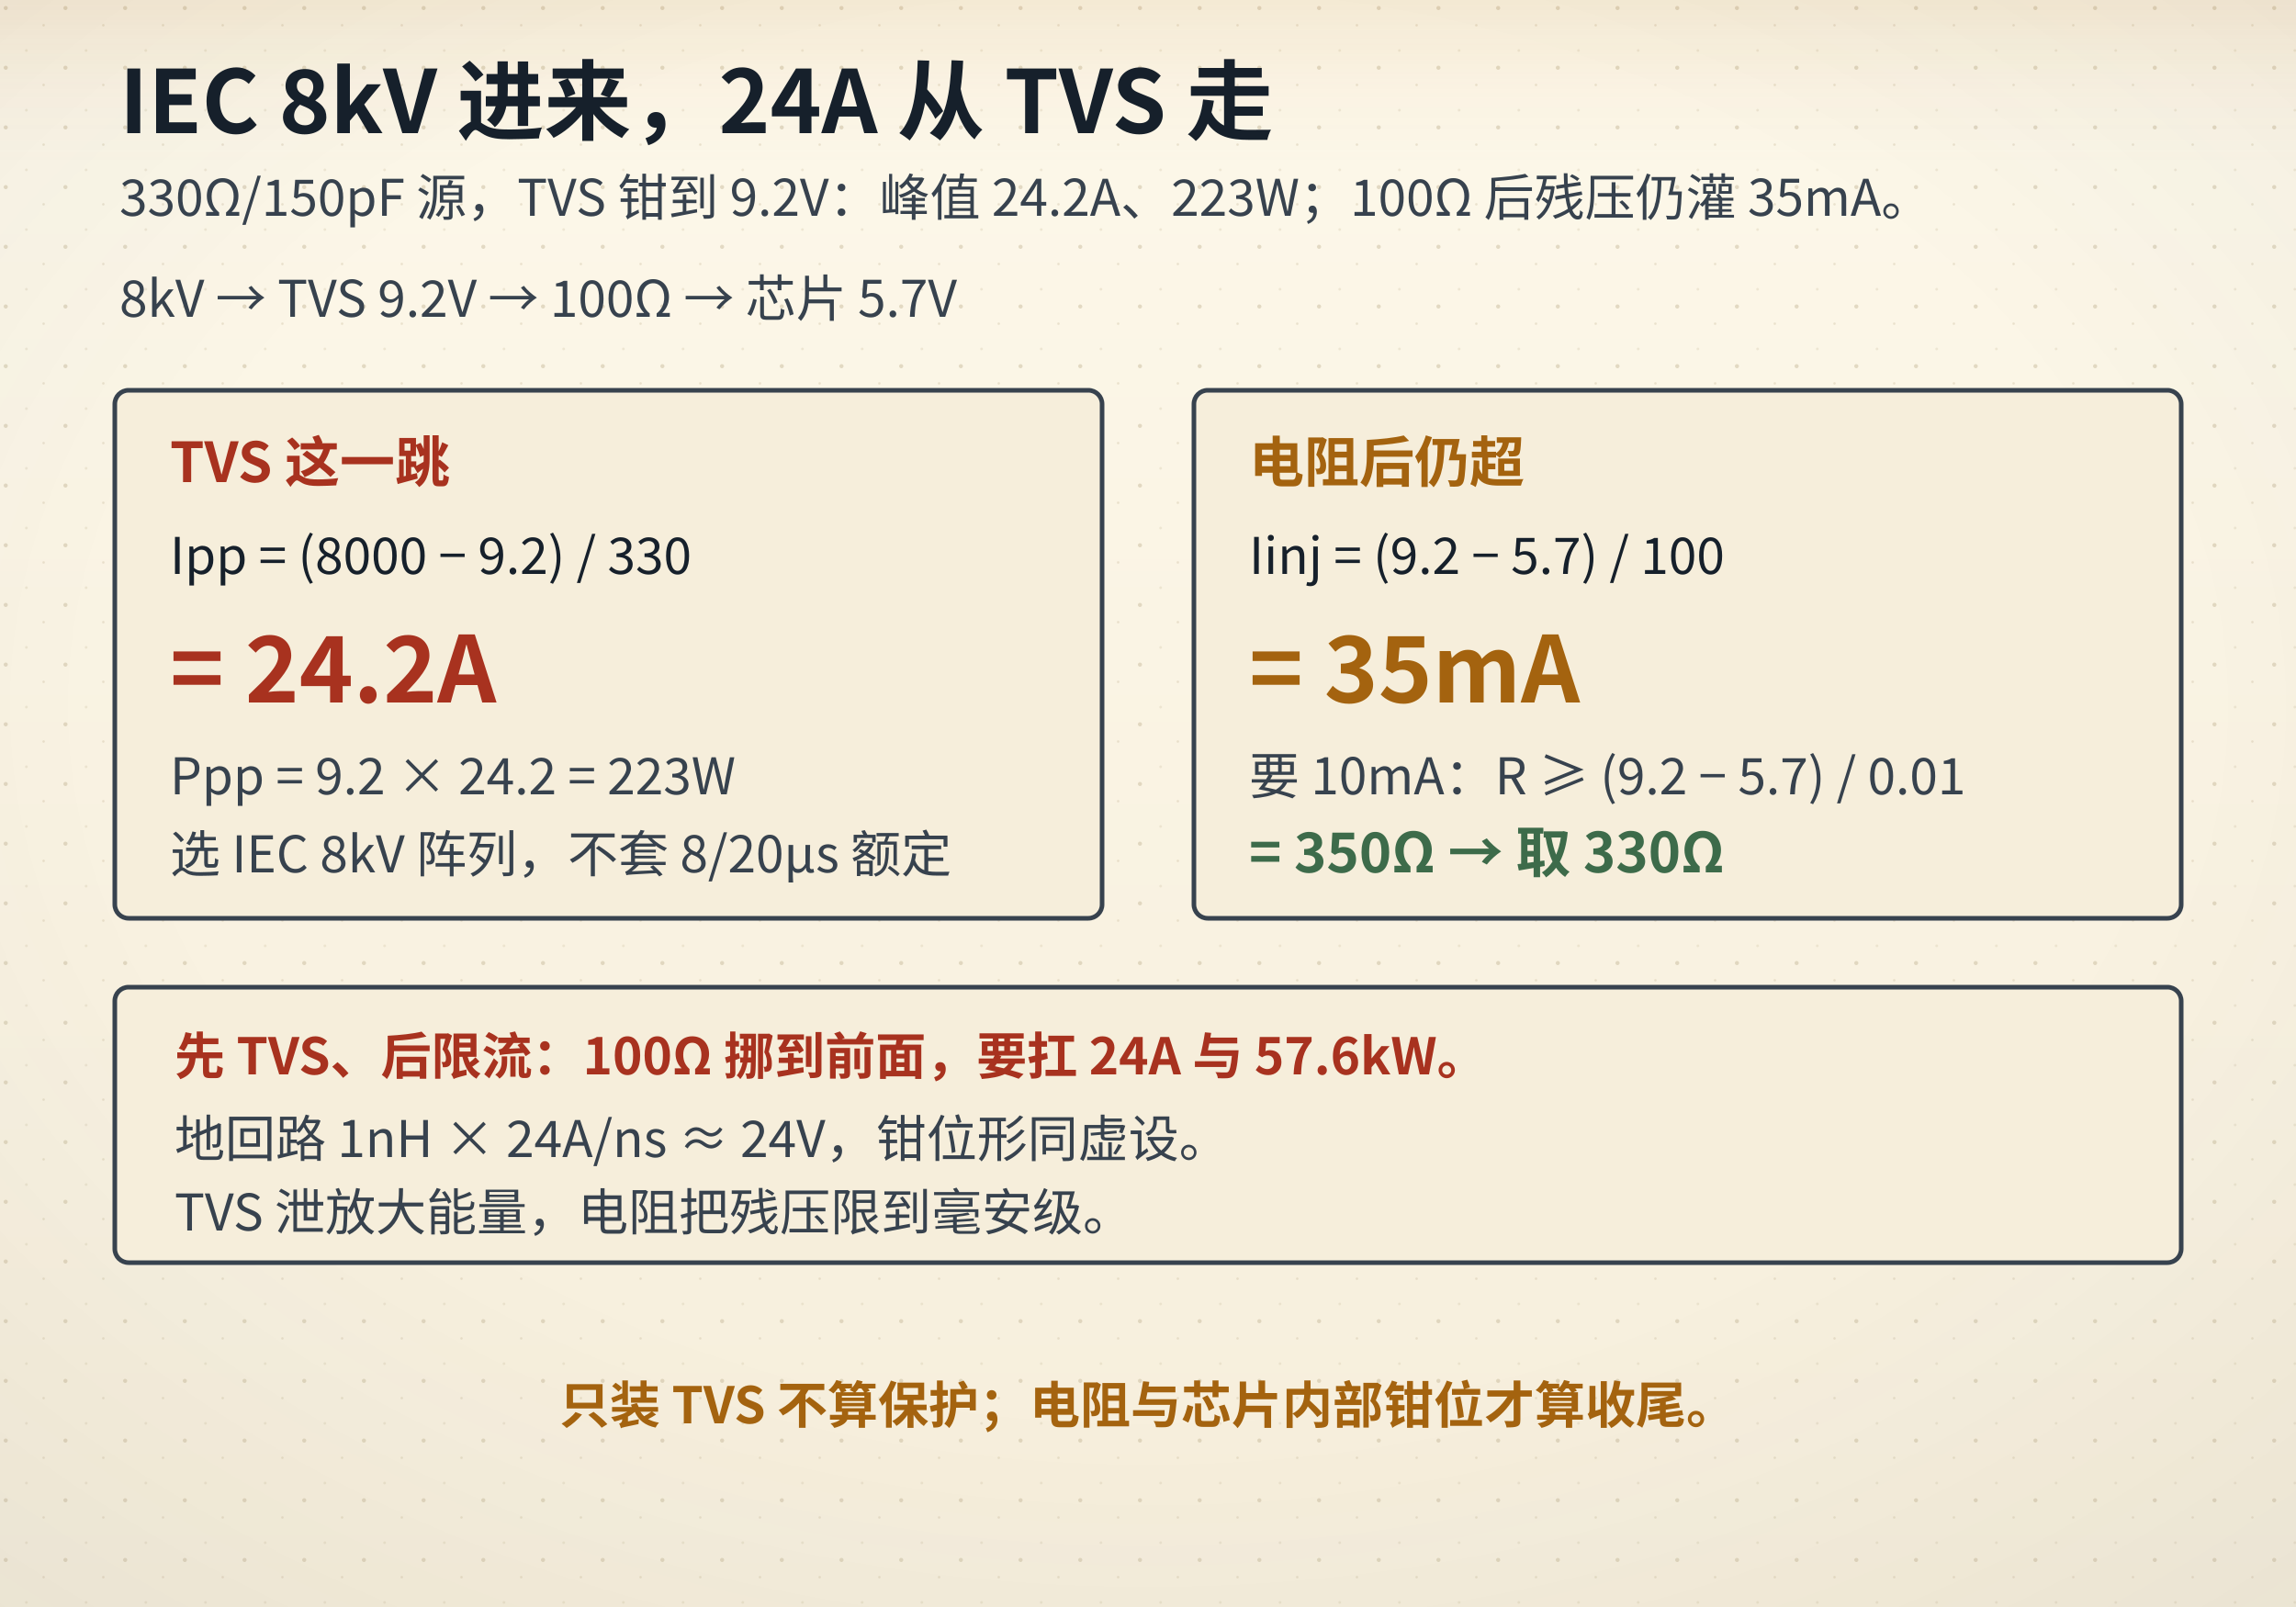
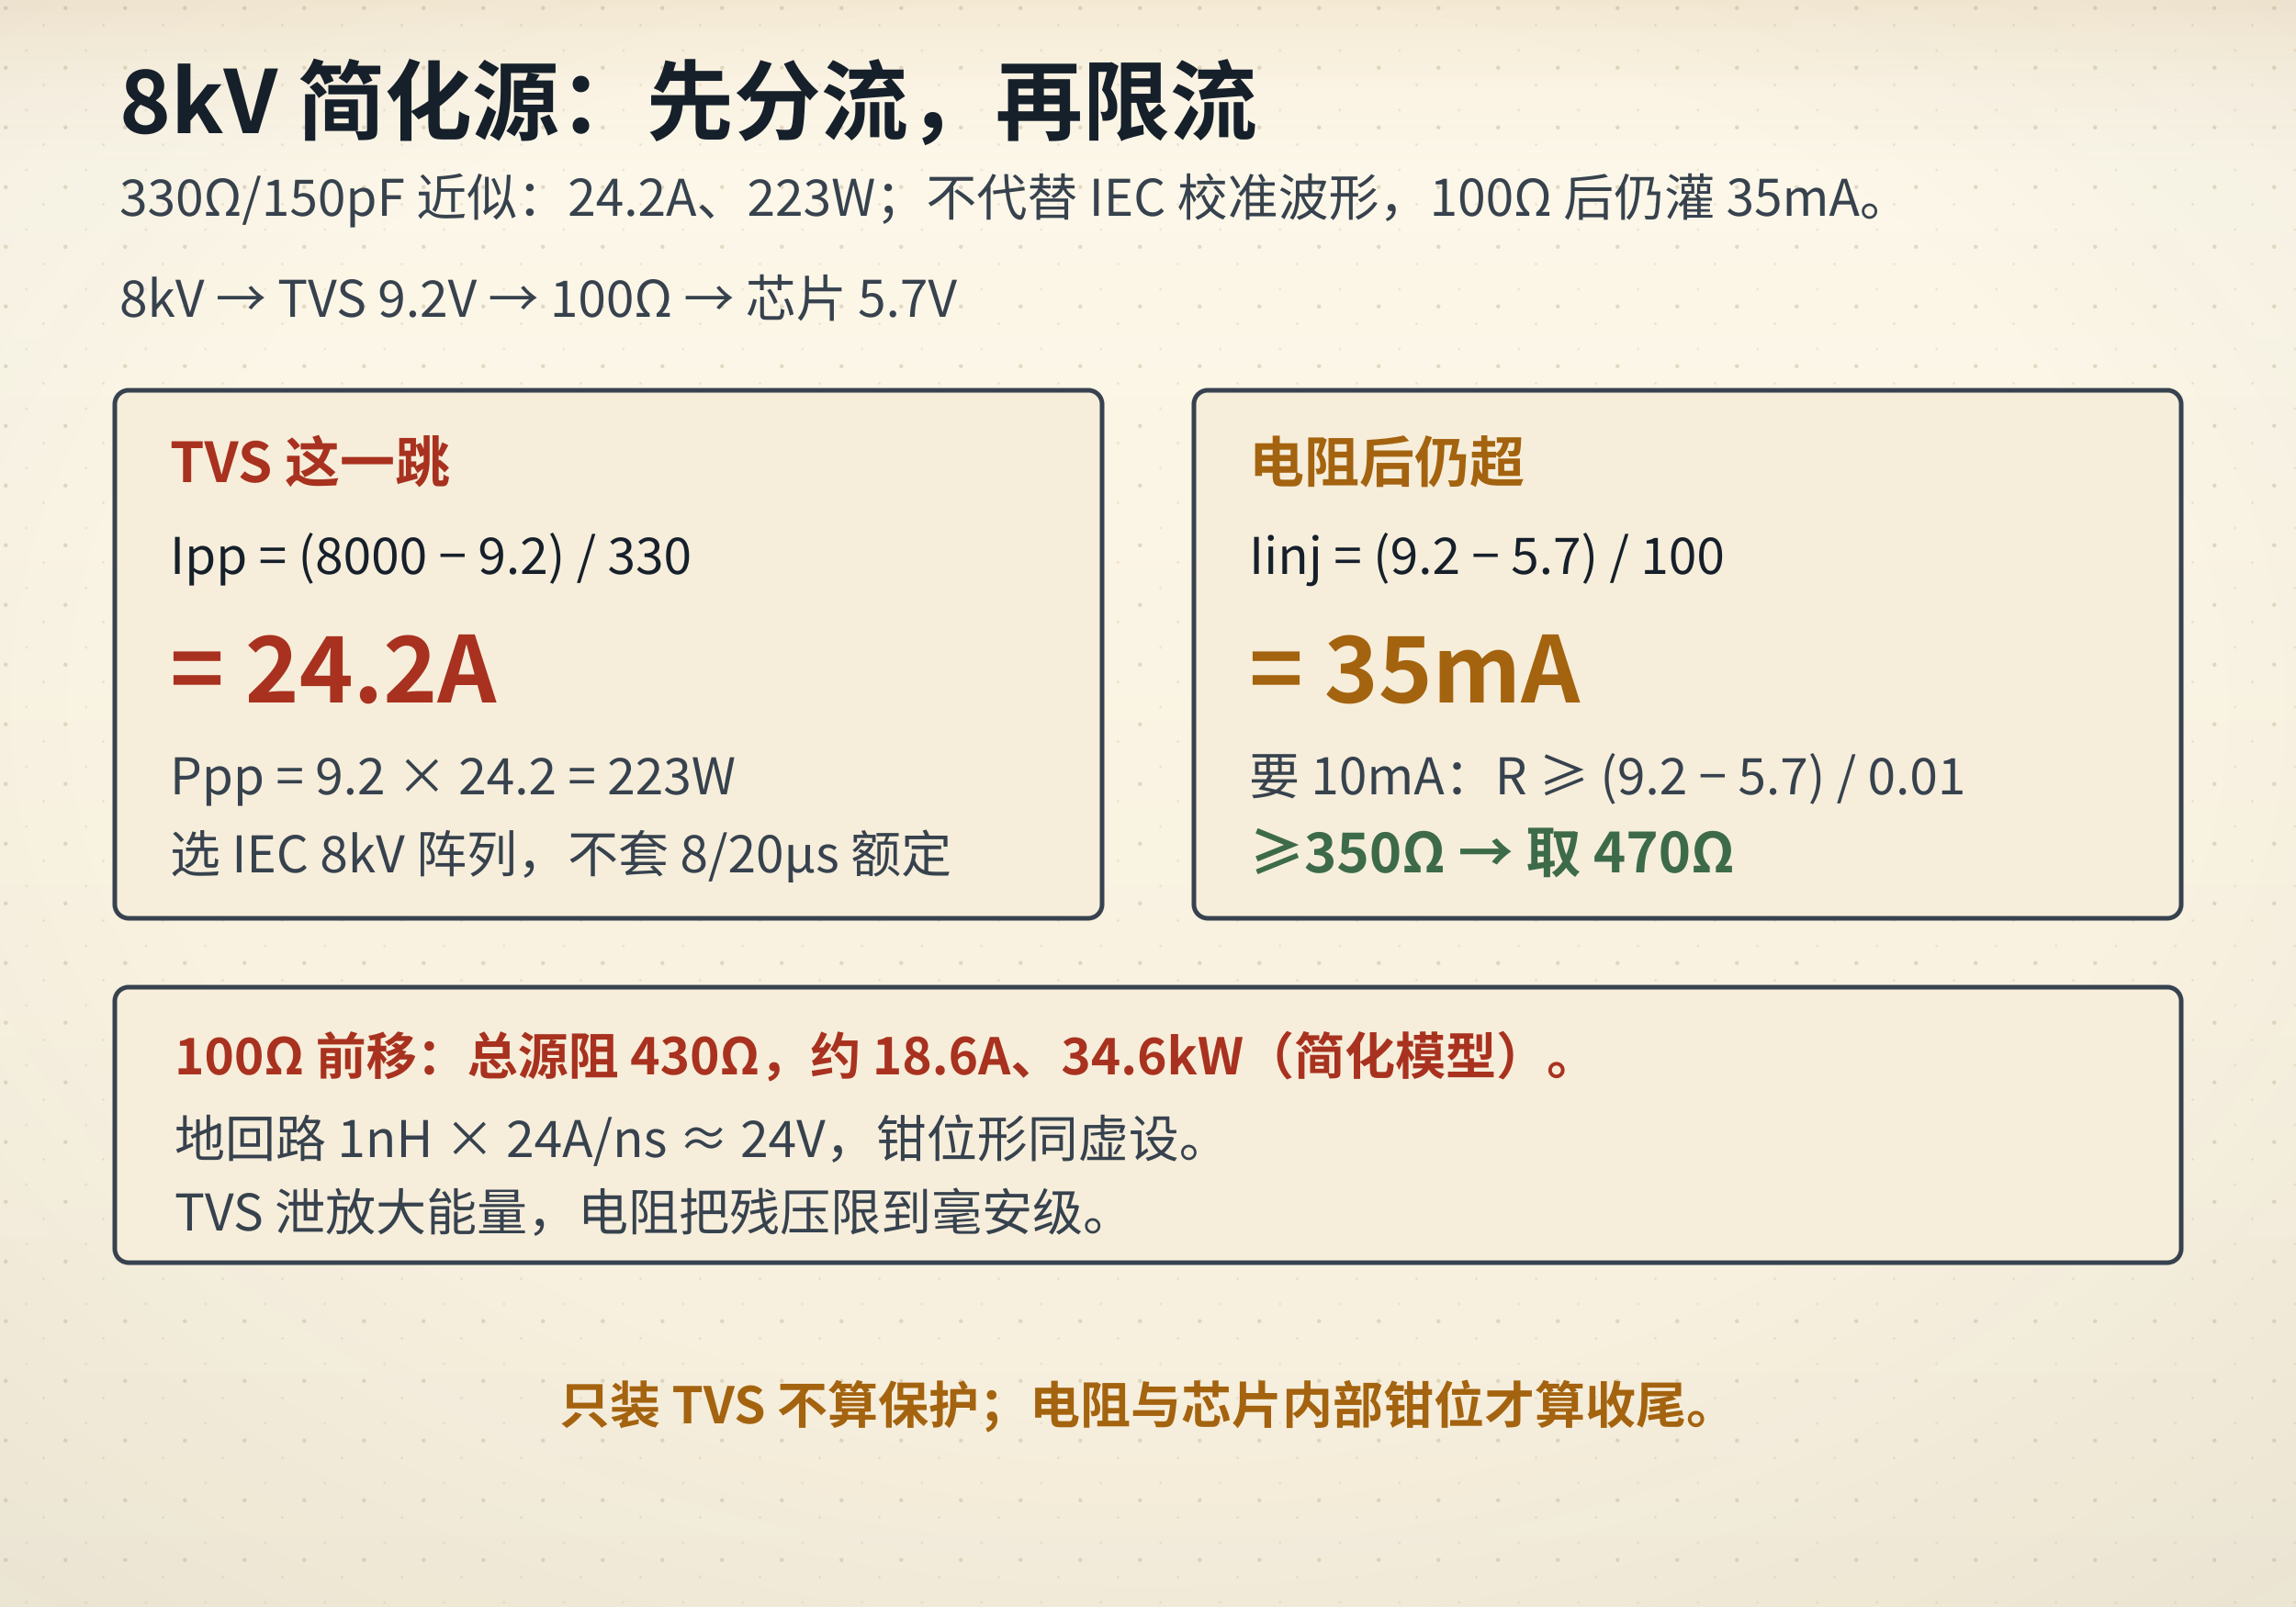
- <svg xmlns="http://www.w3.org/2000/svg" viewBox="0 0 1000 700" data-composition="python-handraw-v1" role="img" aria-labelledby="title desc">
+ <svg xmlns="http://www.w3.org/2000/svg" viewBox="0 0 1000 700">
  <defs>
    <linearGradient id="bgL" x1="0" y1="0" x2="0" y2="1">
      <stop offset="0" stop-color="#fdf8ea" />
      <stop offset="1" stop-color="#f6eedb" />
    </linearGradient>
    <linearGradient id="bgD" x1="0" y1="0" x2="0" y2="1">
      <stop offset="0" stop-color="#141310" />
      <stop offset="1" stop-color="#1d1a14" />
    </linearGradient>
    <radialGradient id="vig" cx="0.5" cy="0.44" r="0.78">
      <stop offset="0.55" stop-color="#16202b" stop-opacity="0" />
      <stop offset="1" stop-color="#16202b" stop-opacity="0.055" />
    </radialGradient>
    <linearGradient id="hdr" x1="0" y1="0" x2="0" y2="1">
      <stop offset="0" stop-color="#a4630f" stop-opacity="0.10" />
      <stop offset="0.55" stop-color="#a4630f" stop-opacity="0.028" />
      <stop offset="1" stop-color="#a4630f" stop-opacity="0" />
    </linearGradient>
    <linearGradient id="hdrD" x1="0" y1="0" x2="0" y2="1">
      <stop offset="0" stop-color="#dcab63" stop-opacity="0.13" />
      <stop offset="0.55" stop-color="#dcab63" stop-opacity="0.04" />
      <stop offset="1" stop-color="#dcab63" stop-opacity="0" />
    </linearGradient>
    <pattern id="dots" width="26" height="26" patternUnits="userSpaceOnUse">
      <circle cx="2.5" cy="3.5" r="0.9" fill="#c9bb9d" />
      <circle cx="19" cy="11" r="0.55" fill="#c9bb9d" opacity="0.7" />
      <circle cx="11.5" cy="22" r="0.6" fill="#c9bb9d" opacity="0.55" />
    </pattern>
    <filter id="soft" x="-40%" y="-40%" width="180%" height="180%">
      <feDropShadow dx="0" dy="1.4" stdDeviation="2" flood-color="#16202b" flood-opacity="0.13" />
    </filter>
    <filter id="pglow" x="-70%" y="-70%" width="240%" height="240%">
      <feGaussianBlur stdDeviation="1.7" result="b" />
      <feMerge>
        <feMergeNode in="b" />
        <feMergeNode in="SourceGraphic" />
      </feMerge>
    </filter>
  </defs>
  <rect class="page-bg" width="1000" height="700" fill="url(#bgL)" />
  <rect class="page-grain" width="1000" height="700" fill="url(#dots)" />
  <rect class="page-vig" width="1000" height="700" fill="url(#vig)" />
  <rect class="page-hdr" width="1000" height="72" fill="url(#hdr)" />
  <style>
text{font-family:"Segoe UI","Microsoft YaHei","PingFang SC","Hiragino Sans GB","Noto Sans CJK SC","Source Han Sans SC","Noto Sans SC",sans-serif;}
line,path,polyline,polygon{stroke-linecap:round;stroke-linejoin:round}
.page-bg{fill:url(#bgL)}
.page-grain{opacity:.5}
.page-vig{opacity:1}
.page-hdr{fill:url(#hdr)}
@media (prefers-color-scheme: dark){
.page-bg{fill:url(#bgD)}
.page-grain{opacity:.34}
.page-vig{opacity:.5}
.page-hdr{fill:url(#hdrD)}
[fill="#fdf8ea"]{fill:#141310}
[stroke="#fdf8ea"]{stroke:#141310}
[fill="#f6eedb"]{fill:#1d1a14}
[stroke="#f6eedb"]{stroke:#1d1a14}
[fill="#e0d3b8"]{fill:#3b3529}
[stroke="#e0d3b8"]{stroke:#3b3529}
[fill="#c9bb9d"]{fill:#4a4436}
[stroke="#c9bb9d"]{stroke:#4a4436}
[fill="#16202b"]{fill:#ece4d3}
[stroke="#16202b"]{stroke:#ece4d3}
[fill="#37424e"]{fill:#cfc6b4}
[stroke="#37424e"]{stroke:#cfc6b4}
[fill="#5b666f"]{fill:#a79e8b}
[stroke="#5b666f"]{stroke:#a79e8b}
[fill="#8b8272"]{fill:#857c6c}
[stroke="#8b8272"]{stroke:#857c6c}
text[fill="#fdf8ea"]{fill:#f9f3e3}
[fill="#e6eff3"]{fill:#17262e}
[fill="#e4f1f3"]{fill:#15262a}
[fill="#e8efe6"]{fill:#182418}
[fill="#f6e7e1"]{fill:#281a16}
[fill="#f7eedb"]{fill:#292114}
[fill="#efe8ee"]{fill:#241c22}
text[fill="#1f5d7a"]{fill:#7fb7cf}
:is(rect,circle,path,line,polygon,polyline,ellipse,g)[fill="#1f5d7a"]{fill:#2b4d5f}
[stroke="#1f5d7a"]{stroke:#6fa3b9}
text[fill="#2f7f96"]{fill:#8ac9d8}
:is(rect,circle,path,line,polygon,polyline,ellipse,g)[fill="#2f7f96"]{fill:#2b5660}
[stroke="#2f7f96"]{stroke:#77b2c1}
text[fill="#3d6b4a"]{fill:#98c096}
:is(rect,circle,path,line,polygon,polyline,ellipse,g)[fill="#3d6b4a"]{fill:#2f4a33}
[stroke="#3d6b4a"]{stroke:#7aa87c}
text[fill="#a8321f"]{fill:#e0907a}
:is(rect,circle,path,line,polygon,polyline,ellipse,g)[fill="#a8321f"]{fill:#55231b}
[stroke="#a8321f"]{stroke:#c07a63}
text[fill="#a4630f"]{fill:#dcab63}
:is(rect,circle,path,line,polygon,polyline,ellipse,g)[fill="#a4630f"]{fill:#553a17}
[stroke="#a4630f"]{stroke:#c08a45}
text[fill="#6b3f63"]{fill:#c4a2bf}
:is(rect,circle,path,line,polygon,polyline,ellipse,g)[fill="#6b3f63"]{fill:#452c40}
[stroke="#6b3f63"]{stroke:#a17c9b}
}
</style>
-   <text x="52" y="58" font-size="38" fill="#16202b" font-family="'KaiTi','STKaiti','Kaiti SC','LXGW WenKai','Noto Serif CJK SC','Source Han Serif SC','Songti SC','SimSun','Noto Serif SC',serif" font-weight="700" text-anchor="start">IEC 8kV 进来，24A 从 TVS 走</text>
-   <text x="52" y="94" font-size="22" fill="#37424e" font-family="'KaiTi','STKaiti','Kaiti SC','LXGW WenKai','Noto Serif CJK SC','Source Han Serif SC','Songti SC','SimSun','Noto Serif SC',serif" font-weight="400" text-anchor="start">330Ω/150pF 源，TVS 钳到 9.2V：峰值 24.2A、223W；100Ω 后残压仍灌 35mA。</text>
+   <text x="52" y="58" font-size="38" fill="#16202b" font-family="'KaiTi','STKaiti','Kaiti SC','LXGW WenKai','Noto Serif CJK SC','Source Han Serif SC','Songti SC','SimSun','Noto Serif SC',serif" font-weight="700" text-anchor="start">8kV 简化源：先分流，再限流</text>
+   <text x="52" y="94" font-size="22" fill="#37424e" font-family="'KaiTi','STKaiti','Kaiti SC','LXGW WenKai','Noto Serif CJK SC','Source Han Serif SC','Songti SC','SimSun','Noto Serif SC',serif" font-weight="400" text-anchor="start">330Ω/150pF 近似：24.2A、223W；不代替 IEC 校准波形，100Ω 后仍灌 35mA。</text>
  <text x="52" y="138" font-size="22" fill="#37424e" font-family="'KaiTi','STKaiti','Kaiti SC','LXGW WenKai','Noto Serif CJK SC','Source Han Serif SC','Songti SC','SimSun','Noto Serif SC',serif" font-weight="400" text-anchor="start">8kV → TVS 9.2V → 100Ω → 芯片 5.7V</text>
  <rect x="50" y="170" width="430" height="230" rx="6" fill="#f6eedb" stroke="#37424e" stroke-width="2" />
  <text x="74" y="210" font-size="24" fill="#a8321f" font-family="'KaiTi','STKaiti','Kaiti SC','LXGW WenKai','Noto Serif CJK SC','Source Han Serif SC','Songti SC','SimSun','Noto Serif SC',serif" font-weight="700" text-anchor="start">TVS 这一跳</text>
  <text x="74" y="250" font-size="22" fill="#16202b" font-family="'KaiTi','STKaiti','Kaiti SC','LXGW WenKai','Noto Serif CJK SC','Source Han Serif SC','Songti SC','SimSun','Noto Serif SC',serif" font-weight="400" text-anchor="start">Ipp = (8000 − 9.2) / 330</text>
  <text x="74" y="306" font-size="40" fill="#a8321f" font-family="'KaiTi','STKaiti','Kaiti SC','LXGW WenKai','Noto Serif CJK SC','Source Han Serif SC','Songti SC','SimSun','Noto Serif SC',serif" font-weight="700" text-anchor="start">= 24.2A</text>
  <text x="74" y="346" font-size="22" fill="#37424e" font-family="'KaiTi','STKaiti','Kaiti SC','LXGW WenKai','Noto Serif CJK SC','Source Han Serif SC','Songti SC','SimSun','Noto Serif SC',serif" font-weight="400" text-anchor="start">Ppp = 9.2 × 24.2 = 223W</text>
  <text x="74" y="380" font-size="22" fill="#37424e" font-family="'KaiTi','STKaiti','Kaiti SC','LXGW WenKai','Noto Serif CJK SC','Source Han Serif SC','Songti SC','SimSun','Noto Serif SC',serif" font-weight="400" text-anchor="start">选 IEC 8kV 阵列，不套 8/20µs 额定</text>
  <rect x="520" y="170" width="430" height="230" rx="6" fill="#f6eedb" stroke="#37424e" stroke-width="2" />
  <text x="544" y="210" font-size="24" fill="#a4630f" font-family="'KaiTi','STKaiti','Kaiti SC','LXGW WenKai','Noto Serif CJK SC','Source Han Serif SC','Songti SC','SimSun','Noto Serif SC',serif" font-weight="700" text-anchor="start">电阻后仍超</text>
  <text x="544" y="250" font-size="22" fill="#16202b" font-family="'KaiTi','STKaiti','Kaiti SC','LXGW WenKai','Noto Serif CJK SC','Source Han Serif SC','Songti SC','SimSun','Noto Serif SC',serif" font-weight="400" text-anchor="start">Iinj = (9.2 − 5.7) / 100</text>
  <text x="544" y="306" font-size="40" fill="#a4630f" font-family="'KaiTi','STKaiti','Kaiti SC','LXGW WenKai','Noto Serif CJK SC','Source Han Serif SC','Songti SC','SimSun','Noto Serif SC',serif" font-weight="700" text-anchor="start">= 35mA</text>
  <text x="544" y="346" font-size="22" fill="#37424e" font-family="'KaiTi','STKaiti','Kaiti SC','LXGW WenKai','Noto Serif CJK SC','Source Han Serif SC','Songti SC','SimSun','Noto Serif SC',serif" font-weight="400" text-anchor="start">要 10mA：R ≥ (9.2 − 5.7) / 0.01</text>
-   <text x="544" y="380" font-size="24" fill="#3d6b4a" font-family="'KaiTi','STKaiti','Kaiti SC','LXGW WenKai','Noto Serif CJK SC','Source Han Serif SC','Songti SC','SimSun','Noto Serif SC',serif" font-weight="700" text-anchor="start">= 350Ω → 取 330Ω</text>
+   <text x="544" y="380" font-size="24" fill="#3d6b4a" font-family="'KaiTi','STKaiti','Kaiti SC','LXGW WenKai','Noto Serif CJK SC','Source Han Serif SC','Songti SC','SimSun','Noto Serif SC',serif" font-weight="700" text-anchor="start">≥350Ω → 取 470Ω</text>
  <rect x="50" y="430" width="900" height="120" rx="6" fill="#f6eedb" stroke="#37424e" stroke-width="2" />
-   <text x="76" y="468" font-size="22" fill="#a8321f" font-family="'KaiTi','STKaiti','Kaiti SC','LXGW WenKai','Noto Serif CJK SC','Source Han Serif SC','Songti SC','SimSun','Noto Serif SC',serif" font-weight="700" text-anchor="start">先 TVS、后限流：100Ω 挪到前面，要扛 24A 与 57.6kW。</text>
+   <text x="76" y="468" font-size="22" fill="#a8321f" font-family="'KaiTi','STKaiti','Kaiti SC','LXGW WenKai','Noto Serif CJK SC','Source Han Serif SC','Songti SC','SimSun','Noto Serif SC',serif" font-weight="700" text-anchor="start">100Ω 前移：总源阻 430Ω，约 18.6A、34.6kW（简化模型）。</text>
  <text x="76" y="504" font-size="22" fill="#37424e" font-family="'KaiTi','STKaiti','Kaiti SC','LXGW WenKai','Noto Serif CJK SC','Source Han Serif SC','Songti SC','SimSun','Noto Serif SC',serif" font-weight="400" text-anchor="start">地回路 1nH × 24A/ns ≈ 24V，钳位形同虚设。</text>
  <text x="76" y="536" font-size="22" fill="#37424e" font-family="'KaiTi','STKaiti','Kaiti SC','LXGW WenKai','Noto Serif CJK SC','Source Han Serif SC','Songti SC','SimSun','Noto Serif SC',serif" font-weight="400" text-anchor="start">TVS 泄放大能量，电阻把残压限到毫安级。</text>
  <text x="500" y="620" font-size="22" fill="#a4630f" font-family="'KaiTi','STKaiti','Kaiti SC','LXGW WenKai','Noto Serif CJK SC','Source Han Serif SC','Songti SC','SimSun','Noto Serif SC',serif" font-weight="700" text-anchor="middle">只装 TVS 不算保护；电阻与芯片内部钳位才算收尾。</text>
</svg>
